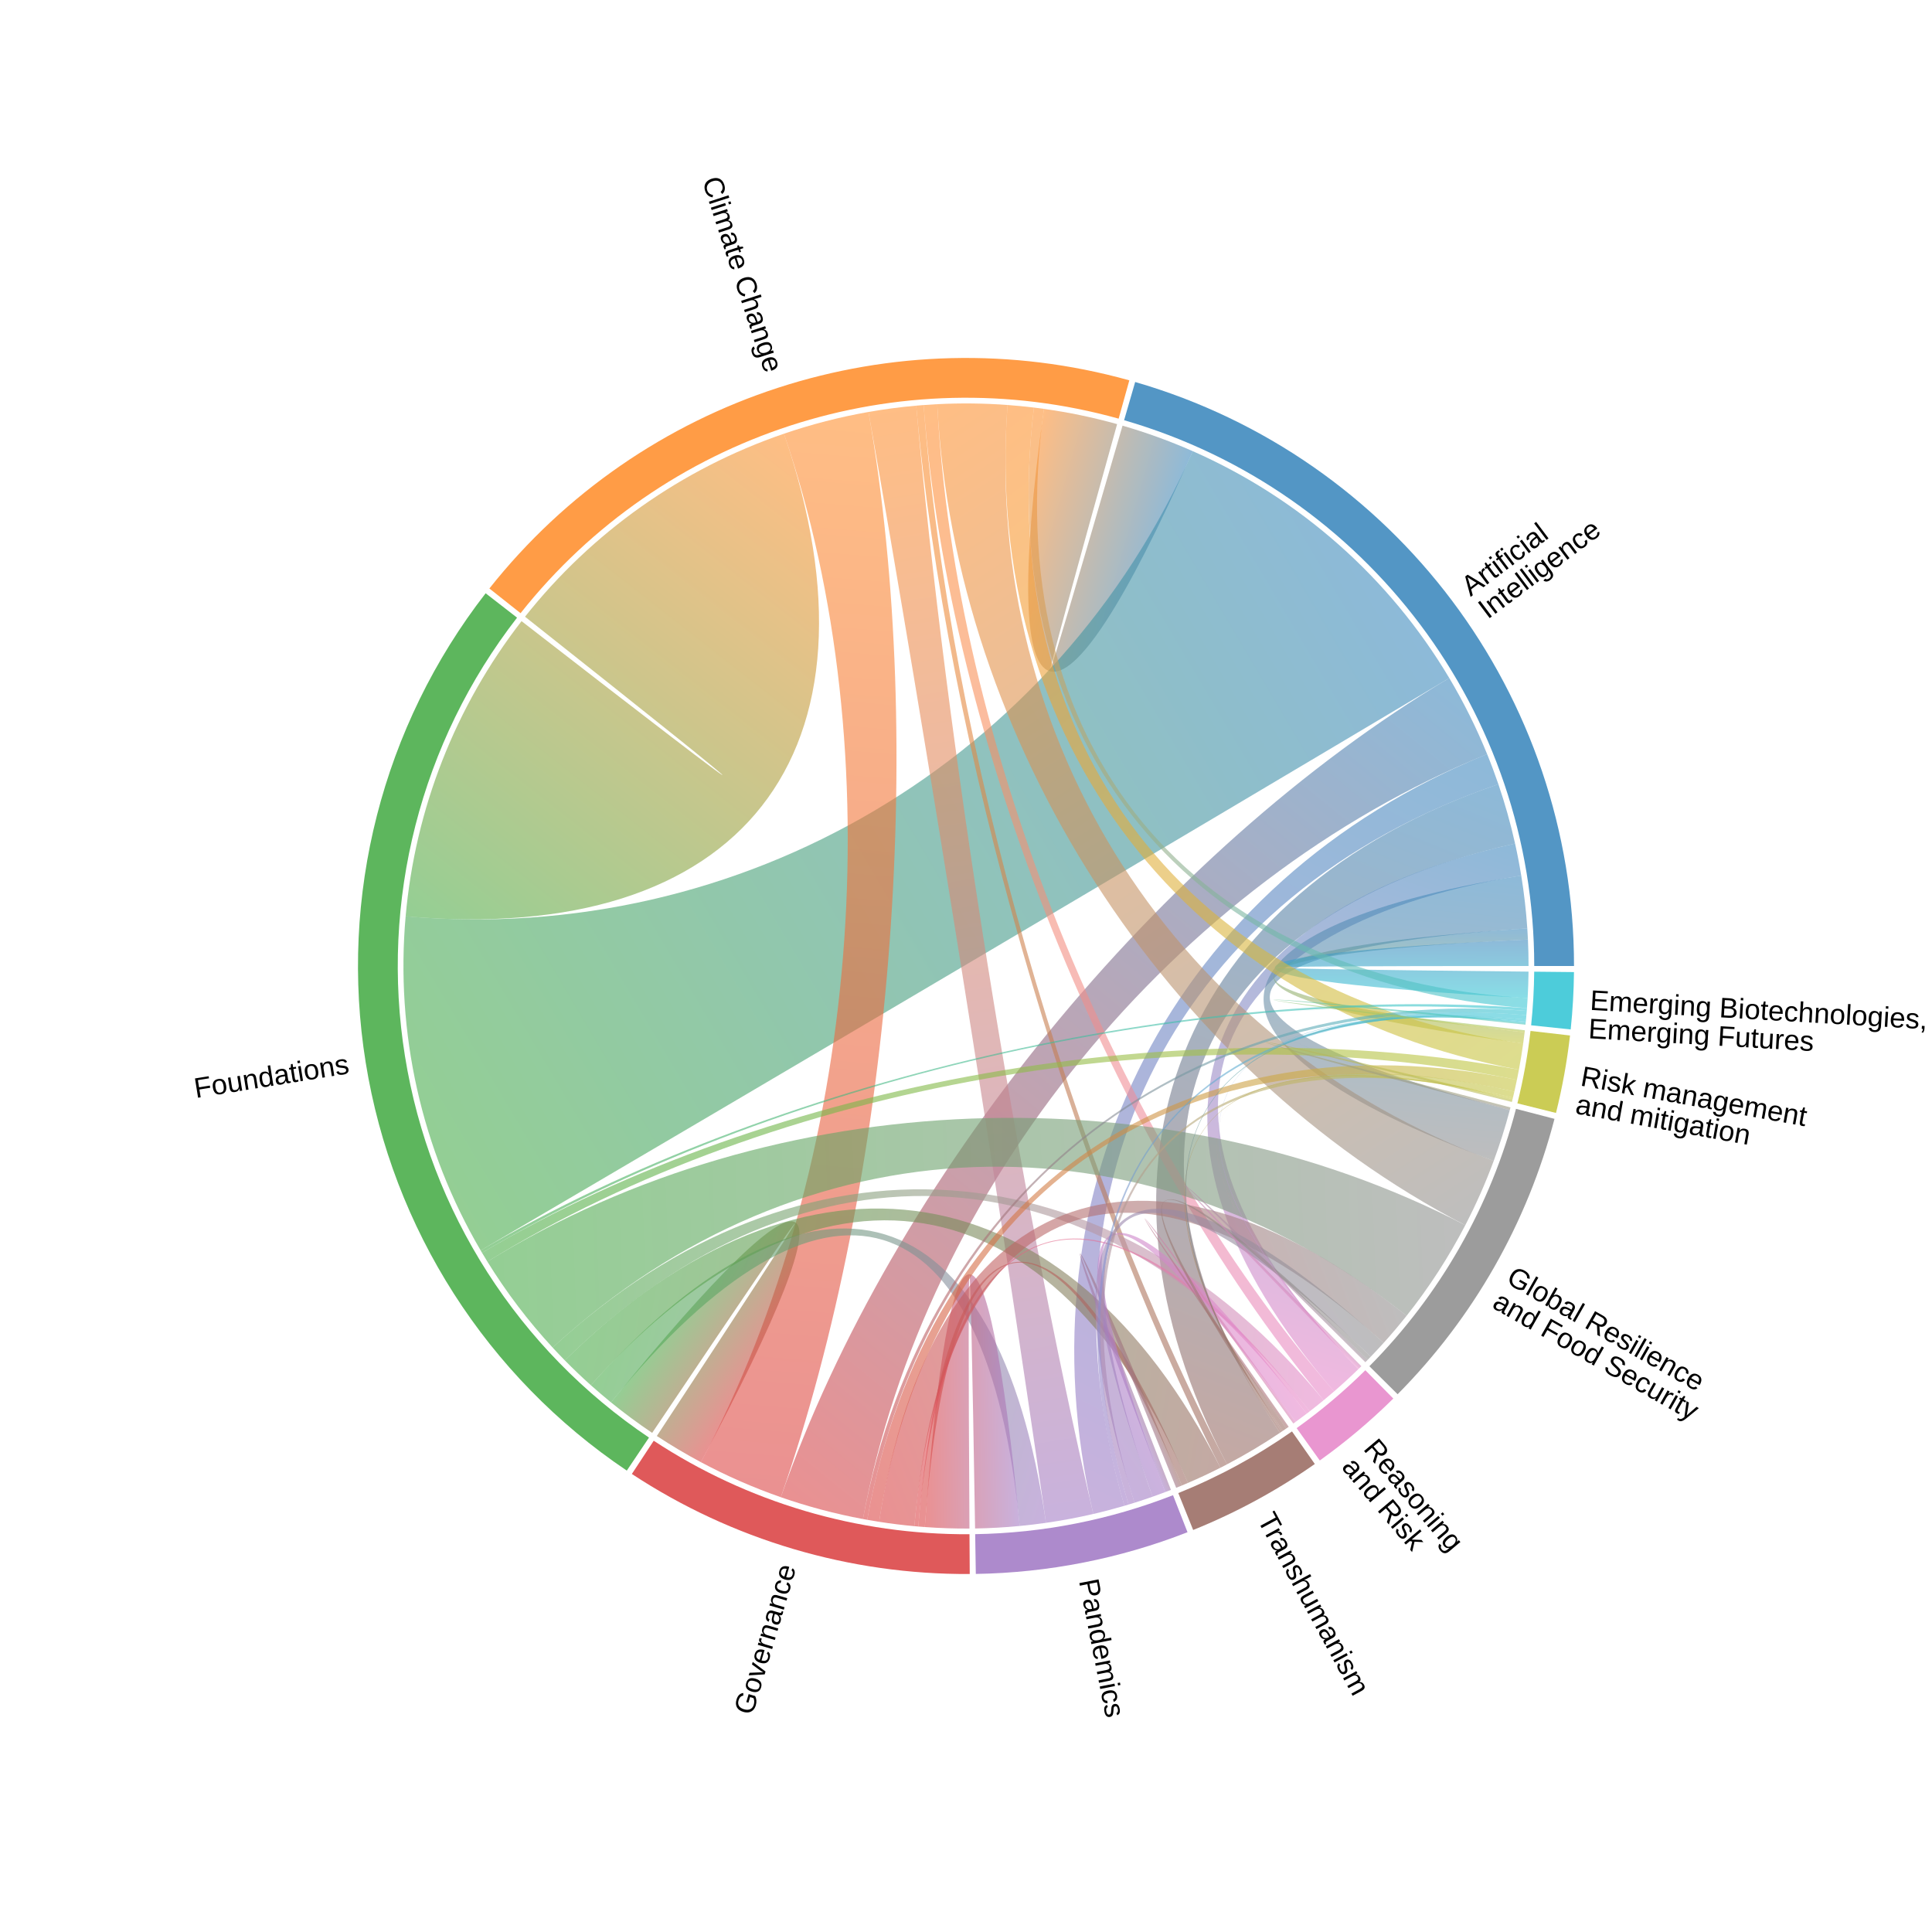
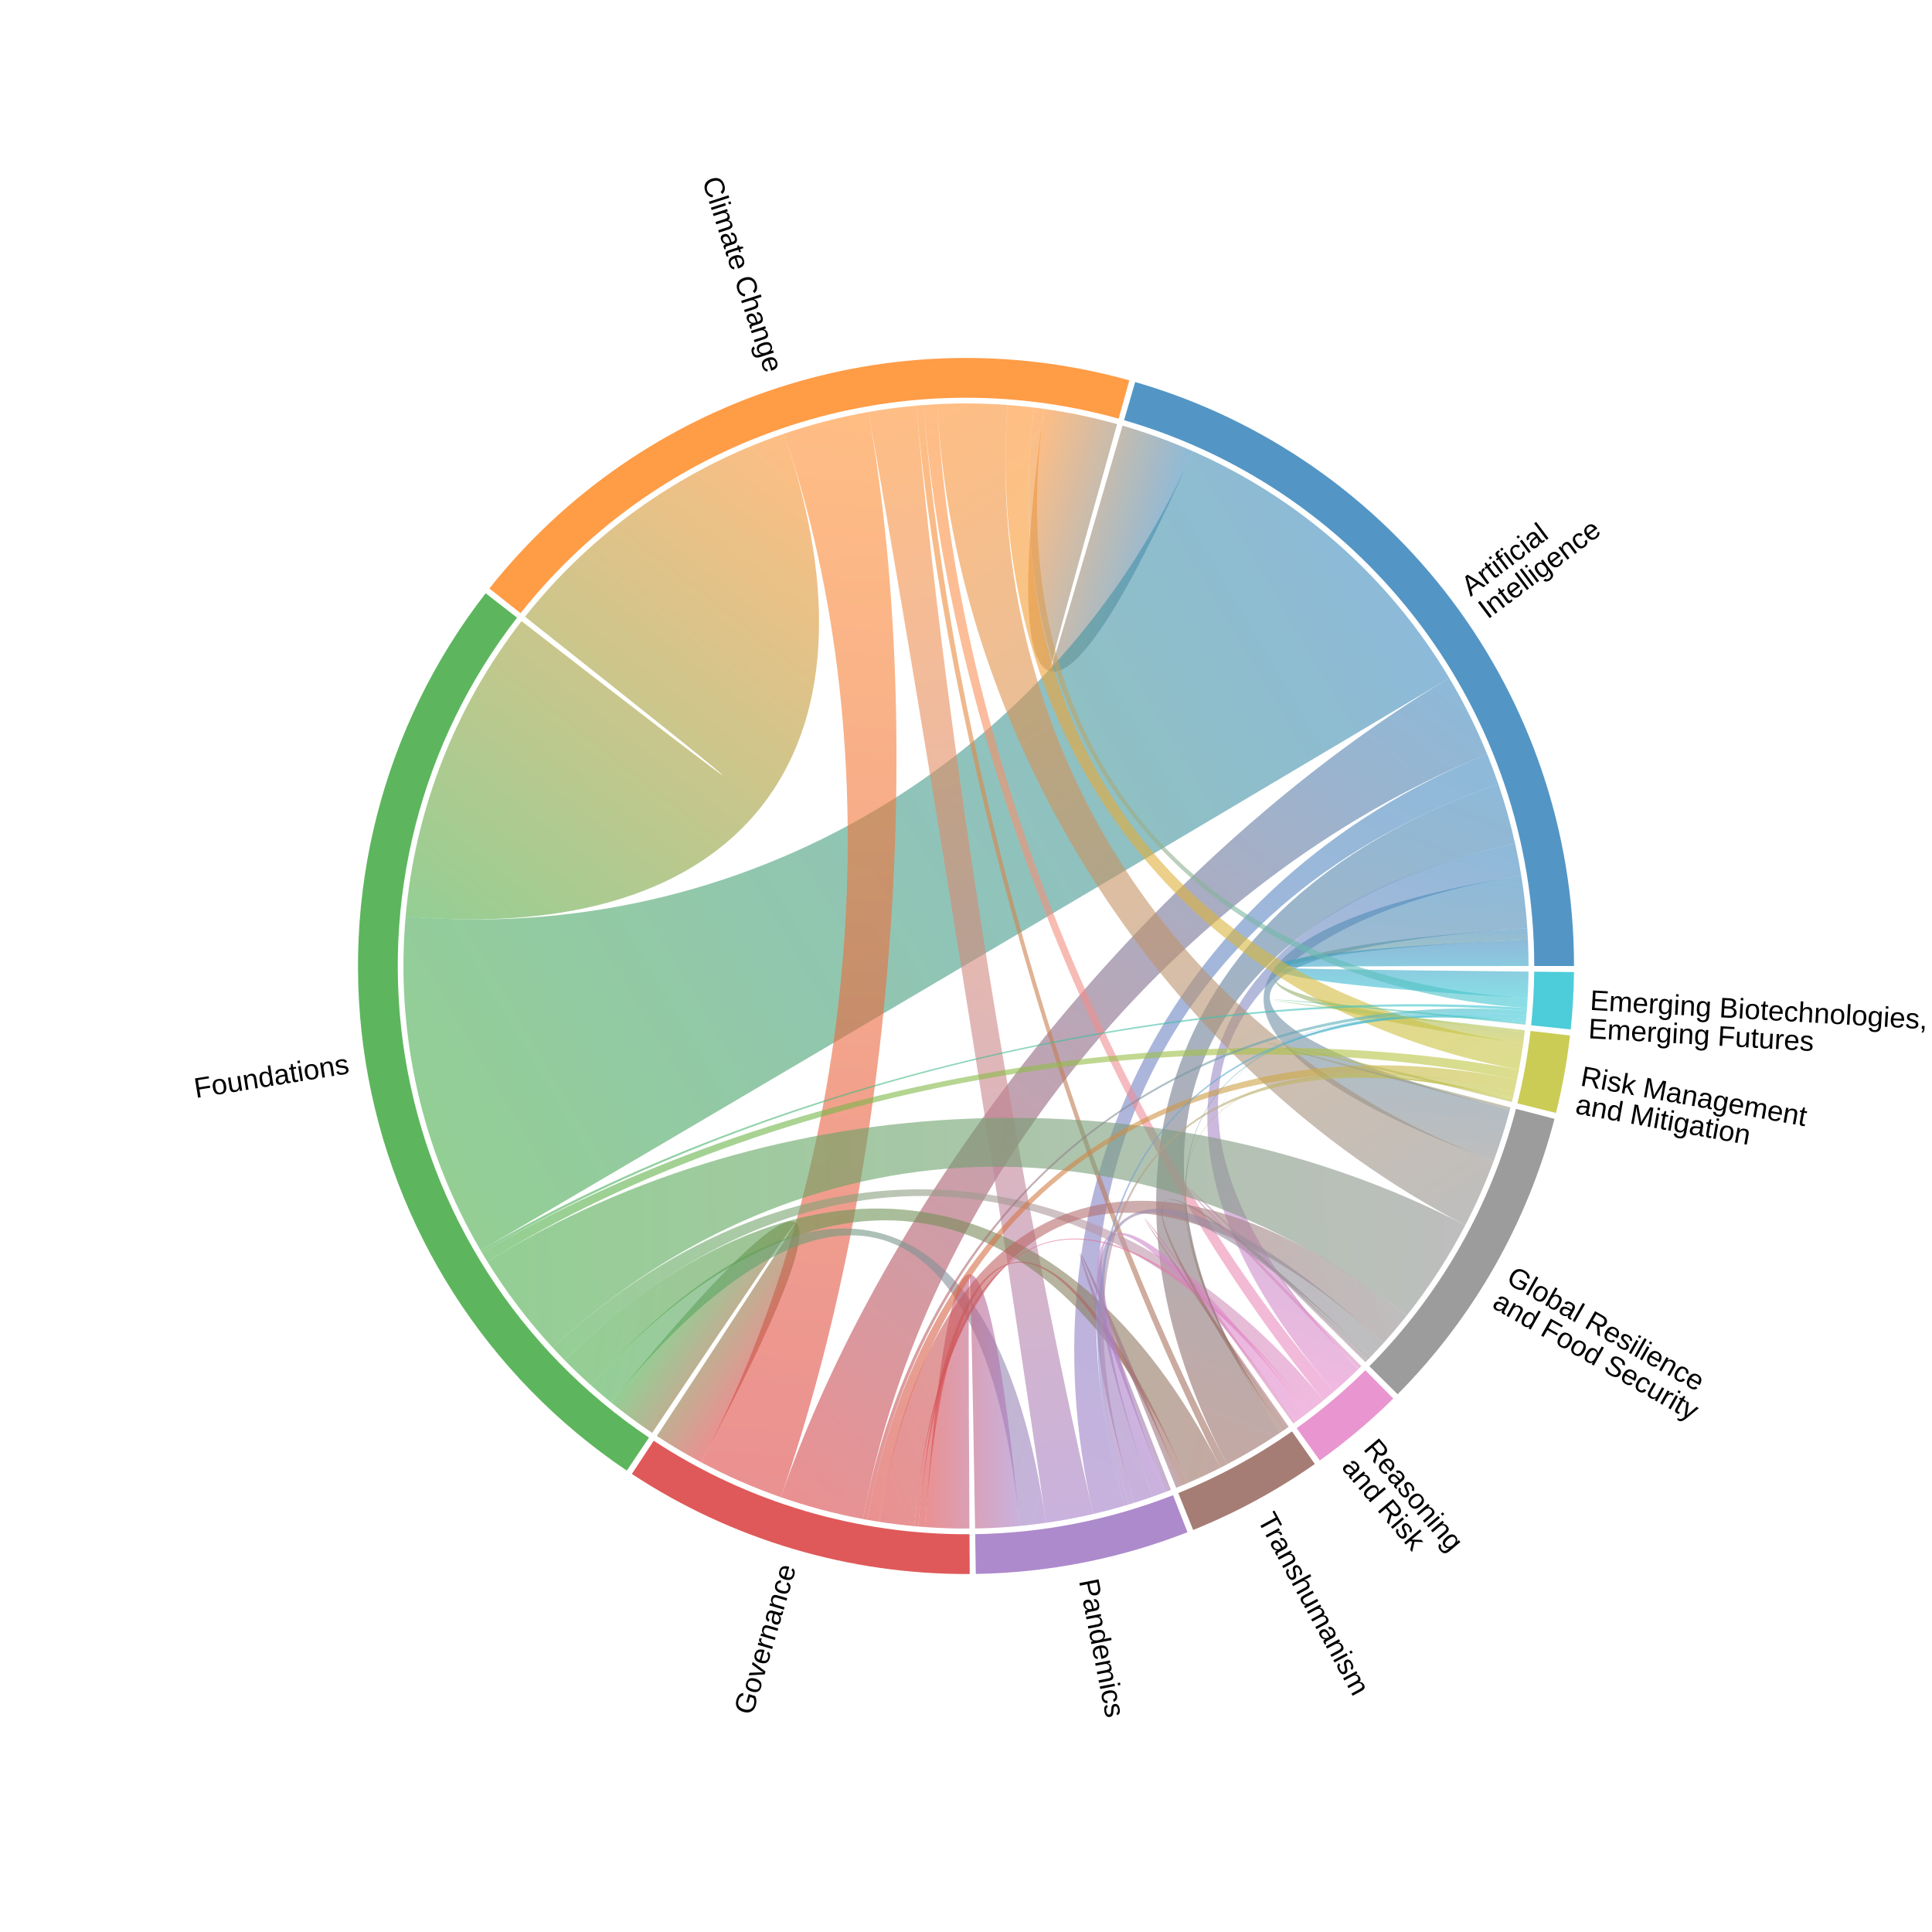
<svg xmlns="http://www.w3.org/2000/svg" width="680.0" height="680.0" viewBox="-340 -340 680.0 680.0">
  <defs>
    <linearGradient x1="80.623" y1="-183.03" x2="27.714" y2="-198.071" gradientUnits="userSpaceOnUse" id="d0">
      <stop offset="0" stop-color="#418bbf" />
      <stop offset="1" stop-color="#ff9232" />
    </linearGradient>
    <linearGradient x1="171.812" y1="-102.374" x2="-172.554" y2="101.119" gradientUnits="userSpaceOnUse" id="d1">
      <stop offset="0" stop-color="#418bbf" />
      <stop offset="1" stop-color="#4cae4c" />
    </linearGradient>
    <linearGradient x1="171.812" y1="-102.374" x2="-65.836" y2="188.853" gradientUnits="userSpaceOnUse" id="d2">
      <stop offset="0" stop-color="#418bbf" />
      <stop offset="1" stop-color="#dc4748" />
    </linearGradient>
    <linearGradient x1="185.271" y1="-75.331" x2="45.254" y2="194.813" gradientUnits="userSpaceOnUse" id="d3">
      <stop offset="0" stop-color="#418bbf" />
      <stop offset="1" stop-color="#a47ec7" />
    </linearGradient>
    <linearGradient x1="189.273" y1="-64.62" x2="92.792" y2="177.171" gradientUnits="userSpaceOnUse" id="d4">
      <stop offset="0" stop-color="#418bbf" />
      <stop offset="1" stop-color="#9d6f66" />
    </linearGradient>
    <linearGradient x1="195.204" y1="-43.537" x2="130.866" y2="151.242" gradientUnits="userSpaceOnUse" id="d5">
      <stop offset="0" stop-color="#418bbf" />
      <stop offset="1" stop-color="#e78bcb" />
    </linearGradient>
    <linearGradient x1="197.399" y1="-32.149" x2="187.61" y2="69.299" gradientUnits="userSpaceOnUse" id="d6">
      <stop offset="0" stop-color="#418bbf" />
      <stop offset="1" stop-color="#929292" />
    </linearGradient>
    <linearGradient x1="199.552" y1="-13.381" x2="198.092" y2="27.559" gradientUnits="userSpaceOnUse" id="d7">
      <stop offset="0" stop-color="#418bbf" />
      <stop offset="1" stop-color="#c6c743" />
    </linearGradient>
    <linearGradient x1="199.778" y1="-9.416" x2="199.674" y2="11.413" gradientUnits="userSpaceOnUse" id="d8">
      <stop offset="0" stop-color="#418bbf" />
      <stop offset="1" stop-color="#3ac7d6" />
    </linearGradient>
    <linearGradient x1="-64.71" y1="-189.242" x2="-199.218" y2="-17.666" gradientUnits="userSpaceOnUse" id="d9">
      <stop offset="0" stop-color="#ff9232" />
      <stop offset="1" stop-color="#4cae4c" />
    </linearGradient>
    <linearGradient x1="-34.662" y1="-196.974" x2="-65.836" y2="188.853" gradientUnits="userSpaceOnUse" id="d10">
      <stop offset="0" stop-color="#ff9232" />
      <stop offset="1" stop-color="#dc4748" />
    </linearGradient>
    <linearGradient x1="-34.662" y1="-196.974" x2="28.436" y2="197.968" gradientUnits="userSpaceOnUse" id="d11">
      <stop offset="0" stop-color="#ff9232" />
      <stop offset="1" stop-color="#a47ec7" />
    </linearGradient>
    <linearGradient x1="-17.698" y1="-199.215" x2="90.451" y2="178.378" gradientUnits="userSpaceOnUse" id="d12">
      <stop offset="0" stop-color="#ff9232" />
      <stop offset="1" stop-color="#9d6f66" />
    </linearGradient>
    <linearGradient x1="-15.072" y1="-199.431" x2="127.149" y2="154.38" gradientUnits="userSpaceOnUse" id="d13">
      <stop offset="0" stop-color="#ff9232" />
      <stop offset="1" stop-color="#e78bcb" />
    </linearGradient>
    <linearGradient x1="-10.218" y1="-199.739" x2="177.505" y2="92.152" gradientUnits="userSpaceOnUse" id="d14">
      <stop offset="0" stop-color="#ff9232" />
      <stop offset="1" stop-color="#929292" />
    </linearGradient>
    <linearGradient x1="14.767" y1="-199.454" x2="196.572" y2="36.871" gradientUnits="userSpaceOnUse" id="d15">
      <stop offset="0" stop-color="#ff9232" />
      <stop offset="1" stop-color="#c6c743" />
    </linearGradient>
    <linearGradient x1="24.158" y1="-198.536" x2="199.437" y2="14.992" gradientUnits="userSpaceOnUse" id="d16">
      <stop offset="0" stop-color="#ff9232" />
      <stop offset="1" stop-color="#3ac7d6" />
    </linearGradient>
    <linearGradient x1="-126.217" y1="155.143" x2="-94.253" y2="176.398" gradientUnits="userSpaceOnUse" id="d17">
      <stop offset="0" stop-color="#4cae4c" />
      <stop offset="1" stop-color="#dc4748" />
    </linearGradient>
    <linearGradient x1="-133.376" y1="149.033" x2="28.436" y2="197.968" gradientUnits="userSpaceOnUse" id="d18">
      <stop offset="0" stop-color="#4cae4c" />
      <stop offset="1" stop-color="#a47ec7" />
    </linearGradient>
    <linearGradient x1="-142.611" y1="140.221" x2="90.451" y2="178.378" gradientUnits="userSpaceOnUse" id="d19">
      <stop offset="0" stop-color="#4cae4c" />
      <stop offset="1" stop-color="#9d6f66" />
    </linearGradient>
    <linearGradient x1="-146.956" y1="135.661" x2="127.149" y2="154.38" gradientUnits="userSpaceOnUse" id="d20">
      <stop offset="0" stop-color="#4cae4c" />
      <stop offset="1" stop-color="#e78bcb" />
    </linearGradient>
    <linearGradient x1="-170.154" y1="105.107" x2="177.505" y2="92.152" gradientUnits="userSpaceOnUse" id="d21">
      <stop offset="0" stop-color="#4cae4c" />
      <stop offset="1" stop-color="#929292" />
    </linearGradient>
    <linearGradient x1="-172.059" y1="101.959" x2="196.572" y2="36.871" gradientUnits="userSpaceOnUse" id="d22">
      <stop offset="0" stop-color="#4cae4c" />
      <stop offset="1" stop-color="#c6c743" />
    </linearGradient>
    <linearGradient x1="-172.554" y1="101.119" x2="199.437" y2="14.992" gradientUnits="userSpaceOnUse" id="d23">
      <stop offset="0" stop-color="#4cae4c" />
      <stop offset="1" stop-color="#3ac7d6" />
    </linearGradient>
    <linearGradient x1="-14.647" y1="199.463" x2="19.091" y2="199.087" gradientUnits="userSpaceOnUse" id="d24">
      <stop offset="0" stop-color="#dc4748" />
      <stop offset="1" stop-color="#a47ec7" />
    </linearGradient>
    <linearGradient x1="-16.973" y1="199.278" x2="78.888" y2="183.785" gradientUnits="userSpaceOnUse" id="d25">
      <stop offset="0" stop-color="#dc4748" />
      <stop offset="1" stop-color="#9d6f66" />
    </linearGradient>
    <linearGradient x1="-18.377" y1="199.154" x2="122.225" y2="158.307" gradientUnits="userSpaceOnUse" id="d26">
      <stop offset="0" stop-color="#dc4748" />
      <stop offset="1" stop-color="#e78bcb" />
    </linearGradient>
    <linearGradient x1="-30.901" y1="197.598" x2="156.645" y2="124.347" gradientUnits="userSpaceOnUse" id="d27">
      <stop offset="0" stop-color="#dc4748" />
      <stop offset="1" stop-color="#929292" />
    </linearGradient>
    <linearGradient x1="-35.123" y1="196.892" x2="195.86" y2="40.481" gradientUnits="userSpaceOnUse" id="d28">
      <stop offset="0" stop-color="#dc4748" />
      <stop offset="1" stop-color="#c6c743" />
    </linearGradient>
    <linearGradient x1="-36.643" y1="196.615" x2="199.362" y2="15.964" gradientUnits="userSpaceOnUse" id="d29">
      <stop offset="0" stop-color="#dc4748" />
      <stop offset="1" stop-color="#3ac7d6" />
    </linearGradient>
    <linearGradient x1="70.829" y1="187.038" x2="76.738" y2="184.692" gradientUnits="userSpaceOnUse" id="d30">
      <stop offset="0" stop-color="#a47ec7" />
      <stop offset="1" stop-color="#9d6f66" />
    </linearGradient>
    <linearGradient x1="66.307" y1="188.689" x2="121.106" y2="159.164" gradientUnits="userSpaceOnUse" id="d31">
      <stop offset="0" stop-color="#a47ec7" />
      <stop offset="1" stop-color="#e78bcb" />
    </linearGradient>
    <linearGradient x1="59.91" y1="190.816" x2="148.491" y2="133.979" gradientUnits="userSpaceOnUse" id="d32">
      <stop offset="0" stop-color="#a47ec7" />
      <stop offset="1" stop-color="#929292" />
    </linearGradient>
    <linearGradient x1="57.794" y1="191.468" x2="194.949" y2="44.664" gradientUnits="userSpaceOnUse" id="d33">
      <stop offset="0" stop-color="#a47ec7" />
      <stop offset="1" stop-color="#c6c743" />
    </linearGradient>
    <linearGradient x1="56.313" y1="191.908" x2="199.233" y2="17.504" gradientUnits="userSpaceOnUse" id="d34">
      <stop offset="0" stop-color="#a47ec7" />
      <stop offset="1" stop-color="#3ac7d6" />
    </linearGradient>
    <linearGradient x1="113.86" y1="164.426" x2="117.24" y2="162.033" gradientUnits="userSpaceOnUse" id="d35">
      <stop offset="0" stop-color="#9d6f66" />
      <stop offset="1" stop-color="#e78bcb" />
    </linearGradient>
    <linearGradient x1="112.641" y1="165.263" x2="143.891" y2="138.908" gradientUnits="userSpaceOnUse" id="d36">
      <stop offset="0" stop-color="#9d6f66" />
      <stop offset="1" stop-color="#929292" />
    </linearGradient>
    <linearGradient x1="112.221" y1="165.549" x2="194.443" y2="46.819" gradientUnits="userSpaceOnUse" id="d37">
      <stop offset="0" stop-color="#9d6f66" />
      <stop offset="1" stop-color="#c6c743" />
    </linearGradient>
    <linearGradient x1="111.609" y1="165.962" x2="199.091" y2="19.042" gradientUnits="userSpaceOnUse" id="d38">
      <stop offset="0" stop-color="#9d6f66" />
      <stop offset="1" stop-color="#3ac7d6" />
    </linearGradient>
    <linearGradient x1="139.655" y1="143.166" x2="142.86" y2="139.968" gradientUnits="userSpaceOnUse" id="d39">
      <stop offset="0" stop-color="#e78bcb" />
      <stop offset="1" stop-color="#929292" />
    </linearGradient>
    <linearGradient x1="139.614" y1="143.206" x2="194.323" y2="47.313" gradientUnits="userSpaceOnUse" id="d40">
      <stop offset="0" stop-color="#e78bcb" />
      <stop offset="1" stop-color="#c6c743" />
    </linearGradient>
    <linearGradient x1="139.412" y1="143.402" x2="199.02" y2="19.778" gradientUnits="userSpaceOnUse" id="d41">
      <stop offset="0" stop-color="#e78bcb" />
      <stop offset="1" stop-color="#3ac7d6" />
    </linearGradient>
    <linearGradient x1="193.324" y1="51.242" x2="194.31" y2="47.369" gradientUnits="userSpaceOnUse" id="d42">
      <stop offset="0" stop-color="#929292" />
      <stop offset="1" stop-color="#c6c743" />
    </linearGradient>
    <linearGradient x1="193.312" y1="51.29" x2="198.992" y2="20.057" gradientUnits="userSpaceOnUse" id="d43">
      <stop offset="0" stop-color="#929292" />
      <stop offset="1" stop-color="#3ac7d6" />
    </linearGradient>
    <linearGradient x1="198.6" y1="23.62" x2="198.987" y2="20.106" gradientUnits="userSpaceOnUse" id="d44">
      <stop offset="0" stop-color="#c6c743" />
      <stop offset="1" stop-color="#3ac7d6" />
    </linearGradient>
  </defs>
  <rect x="-340" y="-340" width="680.0" height="680.0" fill="#ffffff" fill-opacity="1.0" />
  <path d="M200.0,-0.0 A200,200,0,0,0,55.649,-192.102 L59.544,-205.549 A214.0,214.0,0,0,1,214.0,-0.0 Z" fill="#418bbf" fill-opacity="0.9" />
  <path d="M53.725,-192.649 A200,200,0,0,0,-156.779,-124.179 L-167.754,-132.871 A214.0,214.0,0,0,1,57.486,-206.134 Z" fill="#ff9232" fill-opacity="0.9" />
  <path d="M-158.013,-122.605 A200,200,0,0,0,-111.577,165.983 L-119.388,177.602 A214.0,214.0,0,0,1,-169.074,-131.187 Z" fill="#4cae4c" fill-opacity="0.9" />
  <path d="M-109.912,167.091 A200,200,0,0,0,1.23,199.996 L1.316,213.996 A214.0,214.0,0,0,1,-117.606,178.787 Z" fill="#dc4748" fill-opacity="0.9" />
  <path d="M3.23,199.974 A200,200,0,0,0,72.862,186.255 L77.963,199.293 A214.0,214.0,0,0,1,3.456,213.972 Z" fill="#a47ec7" fill-opacity="0.9" />
  <path d="M74.721,185.518 A200,200,0,0,0,114.739,163.814 L122.771,175.281 A214.0,214.0,0,0,1,79.952,198.504 Z" fill="#9d6f66" fill-opacity="0.9" />
  <path d="M116.371,162.658 A200,200,0,0,0,140.557,142.281 L150.396,152.24 A214.0,214.0,0,0,1,124.517,174.044 Z" fill="#e78bcb" fill-opacity="0.9" />
  <path d="M141.973,140.868 A200,200,0,0,0,193.578,50.277 L207.128,53.796 A214.0,214.0,0,0,1,151.911,150.729 Z" fill="#929292" fill-opacity="0.9" />
  <path d="M194.071,48.338 A200,200,0,0,0,198.69,22.857 L212.598,24.457 A214.0,214.0,0,0,1,207.656,51.722 Z" fill="#c6c743" fill-opacity="0.9" />
  <path d="M198.908,20.869 A200,200,0,0,0,199.99,2 L213.989,2.14 A214.0,214.0,0,0,1,212.832,22.33 Z" fill="#3ac7d6" fill-opacity="0.9" />
  <path d="M79.817,-181.2 A198.0,198.0,0,0,0,55.093,-190.181 C22.037,-76.072,21.275,-76.289,53.188,-190.722 A198.0,198.0,0,0,0,27.437,-196.09 C10.975,-78.436,31.927,-72.48,79.817,-181.2 Z" fill="url(#d0)" fill-opacity="0.6" />
  <path d="M170.094,-101.351 A198.0,198.0,0,0,0,79.817,-181.2 C31.927,-72.48,-78.89,-6.996,-197.226,-17.489 A198.0,198.0,0,0,0,-170.828,100.108 C-68.331,40.043,68.038,-40.54,170.094,-101.351 Z" fill="url(#d1)" fill-opacity="0.6" />
  <path d="M183.418,-74.578 A198.0,198.0,0,0,0,170.094,-101.351 C68.038,-40.54,-26.071,74.786,-65.178,186.965 A198.0,198.0,0,0,0,-36.277,194.648 C-14.511,77.859,73.367,-29.831,183.418,-74.578 Z" fill="url(#d2)" fill-opacity="0.6" />
  <path d="M187.38,-63.974 A198.0,198.0,0,0,0,183.418,-74.578 C73.367,-29.831,17.921,77.146,44.802,192.865 A198.0,198.0,0,0,0,55.75,189.989 C22.3,75.996,74.952,-25.59,187.38,-63.974 Z" fill="url(#d3)" fill-opacity="0.6" />
  <path d="M193.252,-43.102 A198.0,198.0,0,0,0,187.38,-63.974 C74.952,-25.59,36.746,70.16,91.864,175.399 A198.0,198.0,0,0,0,110.492,164.303 C44.197,65.721,77.301,-17.241,193.252,-43.102 Z" fill="url(#d4)" fill-opacity="0.6" />
  <path d="M195.425,-31.827 A198.0,198.0,0,0,0,193.252,-43.102 C77.301,-17.241,51.823,59.892,129.557,149.73 A198.0,198.0,0,0,0,138.018,141.968 C55.207,56.787,78.17,-12.731,195.425,-31.827 Z" fill="url(#d5)" fill-opacity="0.6" />
  <path d="M197.556,-13.247 A198.0,198.0,0,0,0,195.425,-31.827 C78.17,-12.731,74.294,27.443,185.734,68.606 A198.0,198.0,0,0,0,191.378,50.777 C76.551,20.311,79.023,-5.299,197.556,-13.247 Z" fill="url(#d6)" fill-opacity="0.6" />
  <path d="M197.78,-9.322 A198.0,198.0,0,0,0,197.556,-13.247 C79.023,-5.299,78.445,10.913,196.111,27.283 A198.0,198.0,0,0,0,196.614,23.383 C78.646,9.353,79.112,-3.729,197.78,-9.322 Z" fill="url(#d7)" fill-opacity="0.6" />
  <path d="M198.0,-0.0 A198.0,198.0,0,0,0,197.78,-9.322 C79.112,-3.729,79.071,4.52,197.677,11.299 A198.0,198.0,0,0,0,197.99,1.98 C79.196,0.792,79.2,-0.0,198.0,-0.0 Z" fill="url(#d8)" fill-opacity="0.6" />
  <path d="M-64.063,-187.35 A198.0,198.0,0,0,0,-155.211,-122.937 C-62.085,-49.175,-62.573,-48.551,-156.433,-121.379 A198.0,198.0,0,0,0,-197.226,-17.489 C-78.89,-6.996,-25.625,-74.94,-64.063,-187.35 Z" fill="url(#d9)" fill-opacity="0.6" />
  <path d="M-34.315,-195.004 A198.0,198.0,0,0,0,-64.063,-187.35 C-25.625,-74.94,-37.324,69.854,-93.311,174.634 A198.0,198.0,0,0,0,-65.178,186.965 C-26.071,74.786,-13.726,-78.002,-34.315,-195.004 Z" fill="url(#d10)" fill-opacity="0.6" />
  <path d="M-17.521,-197.223 A198.0,198.0,0,0,0,-34.315,-195.004 C-13.726,-78.002,11.261,78.395,28.152,195.988 A198.0,198.0,0,0,0,44.802,192.865 C17.921,77.146,-7.008,-78.889,-17.521,-197.223 Z" fill="url(#d11)" fill-opacity="0.6" />
  <path d="M-14.922,-197.437 A198.0,198.0,0,0,0,-17.521,-197.223 C-7.008,-78.889,35.818,70.638,89.546,176.594 A198.0,198.0,0,0,0,91.864,175.399 C36.746,70.16,-5.969,-78.975,-14.922,-197.437 Z" fill="url(#d12)" fill-opacity="0.6" />
  <path d="M-10.116,-197.741 A198.0,198.0,0,0,0,-14.922,-197.437 C-5.969,-78.975,50.351,61.134,125.878,152.836 A198.0,198.0,0,0,0,129.557,149.73 C51.823,59.892,-4.046,-79.097,-10.116,-197.741 Z" fill="url(#d13)" fill-opacity="0.6" />
  <path d="M14.619,-197.46 A198.0,198.0,0,0,0,-10.116,-197.741 C-4.046,-79.097,70.292,36.492,175.73,91.23 A198.0,198.0,0,0,0,185.734,68.606 C74.294,27.443,5.848,-78.984,14.619,-197.46 Z" fill="url(#d14)" fill-opacity="0.6" />
  <path d="M23.916,-196.55 A198.0,198.0,0,0,0,14.619,-197.46 C5.848,-78.984,77.842,14.601,194.606,36.503 A198.0,198.0,0,0,0,196.111,27.283 C78.445,10.913,9.566,-78.62,23.916,-196.55 Z" fill="url(#d15)" fill-opacity="0.6" />
  <path d="M27.437,-196.09 A198.0,198.0,0,0,0,23.916,-196.55 C9.566,-78.62,78.977,5.937,197.443,14.842 A198.0,198.0,0,0,0,197.677,11.299 C79.071,4.52,10.975,-78.436,27.437,-196.09 Z" fill="url(#d16)" fill-opacity="0.6" />
  <path d="M-124.955,153.591 A198.0,198.0,0,0,0,-110.462,164.324 C-44.185,65.729,-43.525,66.168,-108.813,165.42 A198.0,198.0,0,0,0,-93.311,174.634 C-37.324,69.854,-49.982,61.437,-124.955,153.591 Z" fill="url(#d17)" fill-opacity="0.6" />
  <path d="M-132.042,147.543 A198.0,198.0,0,0,0,-124.955,153.591 C-49.982,61.437,7.56,78.838,18.9,197.096 A198.0,198.0,0,0,0,28.152,195.988 C11.261,78.395,-52.817,59.017,-132.042,147.543 Z" fill="url(#d18)" fill-opacity="0.6" />
  <path d="M-141.185,138.819 A198.0,198.0,0,0,0,-132.042,147.543 C-52.817,59.017,31.239,72.779,78.099,181.947 A198.0,198.0,0,0,0,89.546,176.594 C35.818,70.638,-56.474,55.528,-141.185,138.819 Z" fill="url(#d19)" fill-opacity="0.6" />
  <path d="M-145.487,134.304 A198.0,198.0,0,0,0,-141.185,138.819 C-56.474,55.528,48.401,62.69,121.002,156.724 A198.0,198.0,0,0,0,125.878,152.836 C50.351,61.134,-58.195,53.722,-145.487,134.304 Z" fill="url(#d20)" fill-opacity="0.6" />
  <path d="M-168.453,104.056 A198.0,198.0,0,0,0,-145.487,134.304 C-58.195,53.722,62.032,49.242,155.079,123.104 A198.0,198.0,0,0,0,175.73,91.23 C70.292,36.492,-67.381,41.622,-168.453,104.056 Z" fill="url(#d21)" fill-opacity="0.6" />
  <path d="M-170.338,100.94 A198.0,198.0,0,0,0,-168.453,104.056 C-67.381,41.622,77.561,16.03,193.902,40.076 A198.0,198.0,0,0,0,194.606,36.503 C77.842,14.601,-68.135,40.376,-170.338,100.94 Z" fill="url(#d22)" fill-opacity="0.6" />
  <path d="M-170.828,100.108 A198.0,198.0,0,0,0,-170.338,100.94 C-68.135,40.376,78.947,6.322,197.368,15.804 A198.0,198.0,0,0,0,197.443,14.842 C78.977,5.937,-68.331,40.043,-170.828,100.108 Z" fill="url(#d23)" fill-opacity="0.6" />
  <path d="M-14.5,197.468 A198.0,198.0,0,0,0,1.218,197.996 C0.487,79.199,1.279,79.19,3.198,197.974 A198.0,198.0,0,0,0,18.9,197.096 C7.56,78.838,-5.8,78.987,-14.5,197.468 Z" fill="url(#d24)" fill-opacity="0.6" />
  <path d="M-16.804,197.286 A198.0,198.0,0,0,0,-14.5,197.468 C-5.8,78.987,30.388,73.138,75.97,182.846 A198.0,198.0,0,0,0,78.099,181.947 C31.239,72.779,-6.721,78.914,-16.804,197.286 Z" fill="url(#d25)" fill-opacity="0.6" />
  <path d="M-18.193,197.162 A198.0,198.0,0,0,0,-16.804,197.286 C-6.721,78.914,47.958,63.029,119.895,157.573 A198.0,198.0,0,0,0,121.002,156.724 C48.401,62.69,-7.277,78.865,-18.193,197.162 Z" fill="url(#d26)" fill-opacity="0.6" />
  <path d="M-30.592,195.622 A198.0,198.0,0,0,0,-18.193,197.162 C-7.277,78.865,58.802,53.056,147.006,132.64 A198.0,198.0,0,0,0,155.079,123.104 C62.032,49.242,-12.237,78.249,-30.592,195.622 Z" fill="url(#d27)" fill-opacity="0.6" />
  <path d="M-34.772,194.923 A198.0,198.0,0,0,0,-30.592,195.622 C-12.237,78.249,77.2,17.687,193,44.217 A198.0,198.0,0,0,0,193.902,40.076 C77.561,16.03,-13.909,77.969,-34.772,194.923 Z" fill="url(#d28)" fill-opacity="0.6" />
  <path d="M-36.277,194.648 A198.0,198.0,0,0,0,-34.772,194.923 C-13.909,77.969,78.896,6.931,197.24,17.328 A198.0,198.0,0,0,0,197.368,15.804 C78.947,6.322,-14.511,77.859,-36.277,194.648 Z" fill="url(#d29)" fill-opacity="0.6" />
  <path d="M70.121,185.168 A198.0,198.0,0,0,0,72.134,184.393 C28.853,73.757,29.59,73.465,73.974,183.662 A198.0,198.0,0,0,0,75.97,182.846 C30.388,73.138,28.048,74.067,70.121,185.168 Z" fill="url(#d30)" fill-opacity="0.6" />
  <path d="M65.644,186.802 A198.0,198.0,0,0,0,70.121,185.168 C28.048,74.067,46.427,64.165,116.068,160.413 A198.0,198.0,0,0,0,119.895,157.573 C47.958,63.029,26.257,74.721,65.644,186.802 Z" fill="url(#d31)" fill-opacity="0.6" />
  <path d="M59.311,188.908 A198.0,198.0,0,0,0,65.644,186.802 C26.257,74.721,56.981,55.007,142.452,137.518 A198.0,198.0,0,0,0,147.006,132.64 C58.802,53.056,23.724,75.563,59.311,188.908 Z" fill="url(#d32)" fill-opacity="0.6" />
  <path d="M57.216,189.553 A198.0,198.0,0,0,0,59.311,188.908 C23.724,75.563,76.999,18.54,192.498,46.351 A198.0,198.0,0,0,0,193,44.217 C77.2,17.687,22.886,75.821,57.216,189.553 Z" fill="url(#d33)" fill-opacity="0.6" />
  <path d="M55.75,189.989 A198.0,198.0,0,0,0,57.216,189.553 C22.886,75.821,78.84,7.541,197.101,18.852 A198.0,198.0,0,0,0,197.24,17.328 C78.896,6.931,22.3,75.996,55.75,189.989 Z" fill="url(#d34)" fill-opacity="0.6" />
  <path d="M112.722,162.781 A198.0,198.0,0,0,0,113.592,162.176 C45.437,64.87,46.083,64.413,115.208,161.032 A198.0,198.0,0,0,0,116.068,160.413 C46.427,64.165,45.089,65.113,112.722,162.781 Z" fill="url(#d35)" fill-opacity="0.6" />
  <path d="M111.515,163.611 A198.0,198.0,0,0,0,112.722,162.781 C45.089,65.113,56.573,55.427,141.431,138.568 A198.0,198.0,0,0,0,142.452,137.518 C56.981,55.007,44.606,65.444,111.515,163.611 Z" fill="url(#d36)" fill-opacity="0.6" />
  <path d="M111.099,163.893 A198.0,198.0,0,0,0,111.515,163.611 C44.606,65.444,76.952,18.736,192.38,46.84 A198.0,198.0,0,0,0,192.498,46.351 C76.999,18.54,44.44,65.557,111.099,163.893 Z" fill="url(#d37)" fill-opacity="0.6" />
  <path d="M110.492,164.303 A198.0,198.0,0,0,0,111.099,163.893 C44.44,65.557,78.812,7.832,197.029,19.58 A198.0,198.0,0,0,0,197.101,18.852 C78.84,7.541,44.197,65.721,110.492,164.303 Z" fill="url(#d38)" fill-opacity="0.6" />
  <path d="M138.258,141.734 A198.0,198.0,0,0,0,139.151,140.858 C55.66,56.343,56.221,55.784,140.553,139.459 A198.0,198.0,0,0,0,141.431,138.568 C56.573,55.427,55.303,56.694,138.258,141.734 Z" fill="url(#d39)" fill-opacity="0.6" />
  <path d="M138.218,141.774 A198.0,198.0,0,0,0,138.258,141.734 C55.303,56.694,76.947,18.758,192.366,46.895 A198.0,198.0,0,0,0,192.38,46.84 C76.952,18.736,55.287,56.71,138.218,141.774 Z" fill="url(#d40)" fill-opacity="0.6" />
  <path d="M138.018,141.968 A198.0,198.0,0,0,0,138.218,141.774 C55.287,56.71,78.801,7.943,197.002,19.857 A198.0,198.0,0,0,0,197.029,19.58 C78.812,7.832,55.207,56.787,138.018,141.968 Z" fill="url(#d41)" fill-opacity="0.6" />
  <path d="M191.391,50.73 A198.0,198.0,0,0,0,191.642,49.774 C76.657,19.91,76.852,19.142,192.13,47.855 A198.0,198.0,0,0,0,192.366,46.895 C76.947,18.758,76.556,20.292,191.391,50.73 Z" fill="url(#d42)" fill-opacity="0.6" />
  <path d="M191.378,50.777 A198.0,198.0,0,0,0,191.391,50.73 C76.556,20.292,78.799,7.962,196.997,19.905 A198.0,198.0,0,0,0,197.002,19.857 C78.801,7.943,76.551,20.311,191.378,50.777 Z" fill="url(#d43)" fill-opacity="0.6" />
  <path d="M196.614,23.383 A198.0,198.0,0,0,0,196.703,22.629 C78.681,9.052,78.768,8.264,196.919,20.661 A198.0,198.0,0,0,0,196.997,19.905 C78.799,7.962,78.646,9.353,196.614,23.383 Z" fill="url(#d44)" fill-opacity="0.6" />
  <text x="220" y="0" font-size="10" text-anchor="start" dominant-baseline="middle" transform="rotate(-36.92226)" font-family="Arial">
    <tspan x="220" dy="0em">Artificial</tspan>
    <tspan x="220" dy="1em">Intelligence</tspan>
  </text>
  <text x="-220" y="0" font-size="10" text-anchor="end" dominant-baseline="middle" transform="rotate(71.98196)" font-family="Arial">Climate Change</text>
  <text x="-220" y="0" font-size="10" text-anchor="end" dominant-baseline="middle" transform="rotate(-9.140887)" font-family="Arial">Foundations</text>
  <text x="-220" y="0" font-size="10" text-anchor="end" dominant-baseline="middle" transform="rotate(-73.50777)" font-family="Arial">Governance</text>
  <text x="220" y="0" font-size="10" text-anchor="start" dominant-baseline="middle" transform="rotate(-281.1453)" font-family="Arial">Pandemics</text>
  <text x="220" y="0" font-size="10" text-anchor="start" dominant-baseline="middle" transform="rotate(-298.4732)" font-family="Arial">Transhumanism</text>
  <text x="220" y="0" font-size="10" text-anchor="start" dominant-baseline="middle" transform="rotate(-310.116)" font-family="Arial">
    <tspan x="220" dy="0em">Reasoning</tspan>
    <tspan x="220" dy="1em">and Risk</tspan>
  </text>
  <text x="220" y="0" font-size="10" text-anchor="start" dominant-baseline="middle" transform="rotate(-330.3322)" font-family="Arial">
    <tspan x="220" dy="0em">Global Resilience</tspan>
    <tspan x="220" dy="1em">and Food Security</tspan>
  </text>
  <text x="220" y="0" font-size="10" text-anchor="start" dominant-baseline="middle" transform="rotate(-349.7255)" font-family="Arial">
-     <tspan x="220" dy="0em">Risk management</tspan>
-     <tspan x="220" dy="1em">and mitigation</tspan>
+     <tspan x="220" dy="0em">Risk Management</tspan>
+     <tspan x="220" dy="1em">and Mitigation</tspan>
  </text>
  <text x="220" y="0" font-size="10" text-anchor="start" dominant-baseline="middle" transform="rotate(-356.7187)" font-family="Arial">
    <tspan x="220" dy="0em">Emerging Biotechnologies,</tspan>
    <tspan x="220" dy="1em">Emerging Futures</tspan>
  </text>
</svg>
